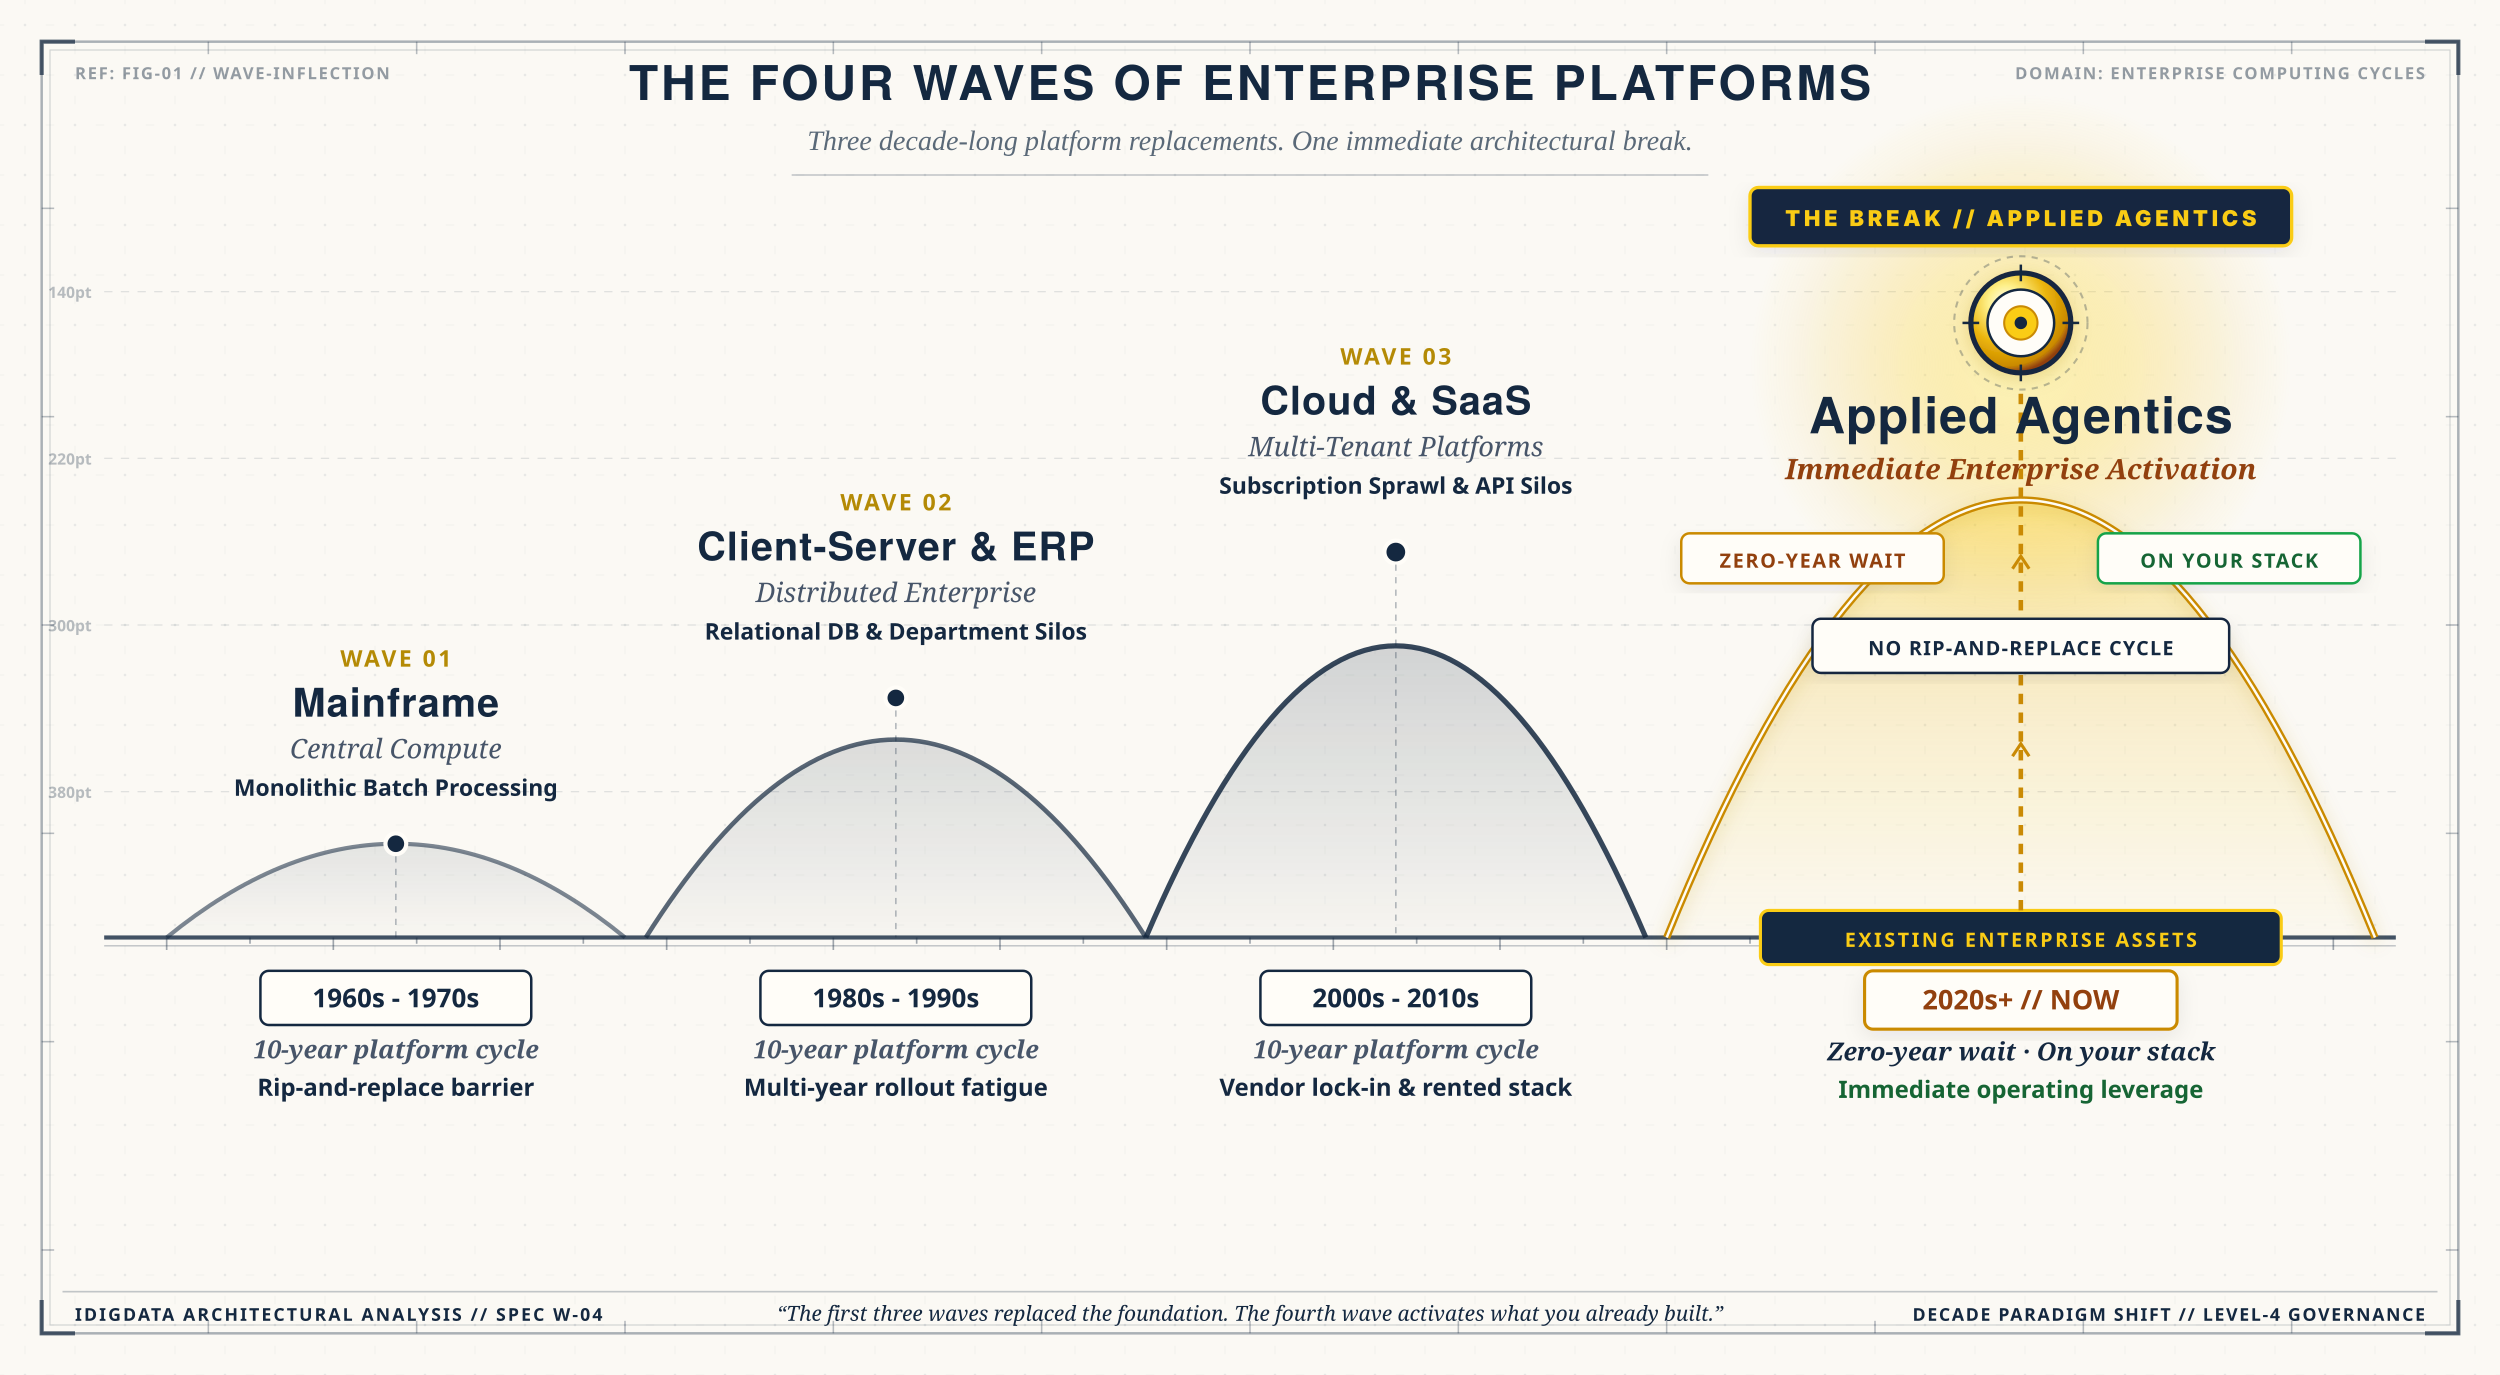
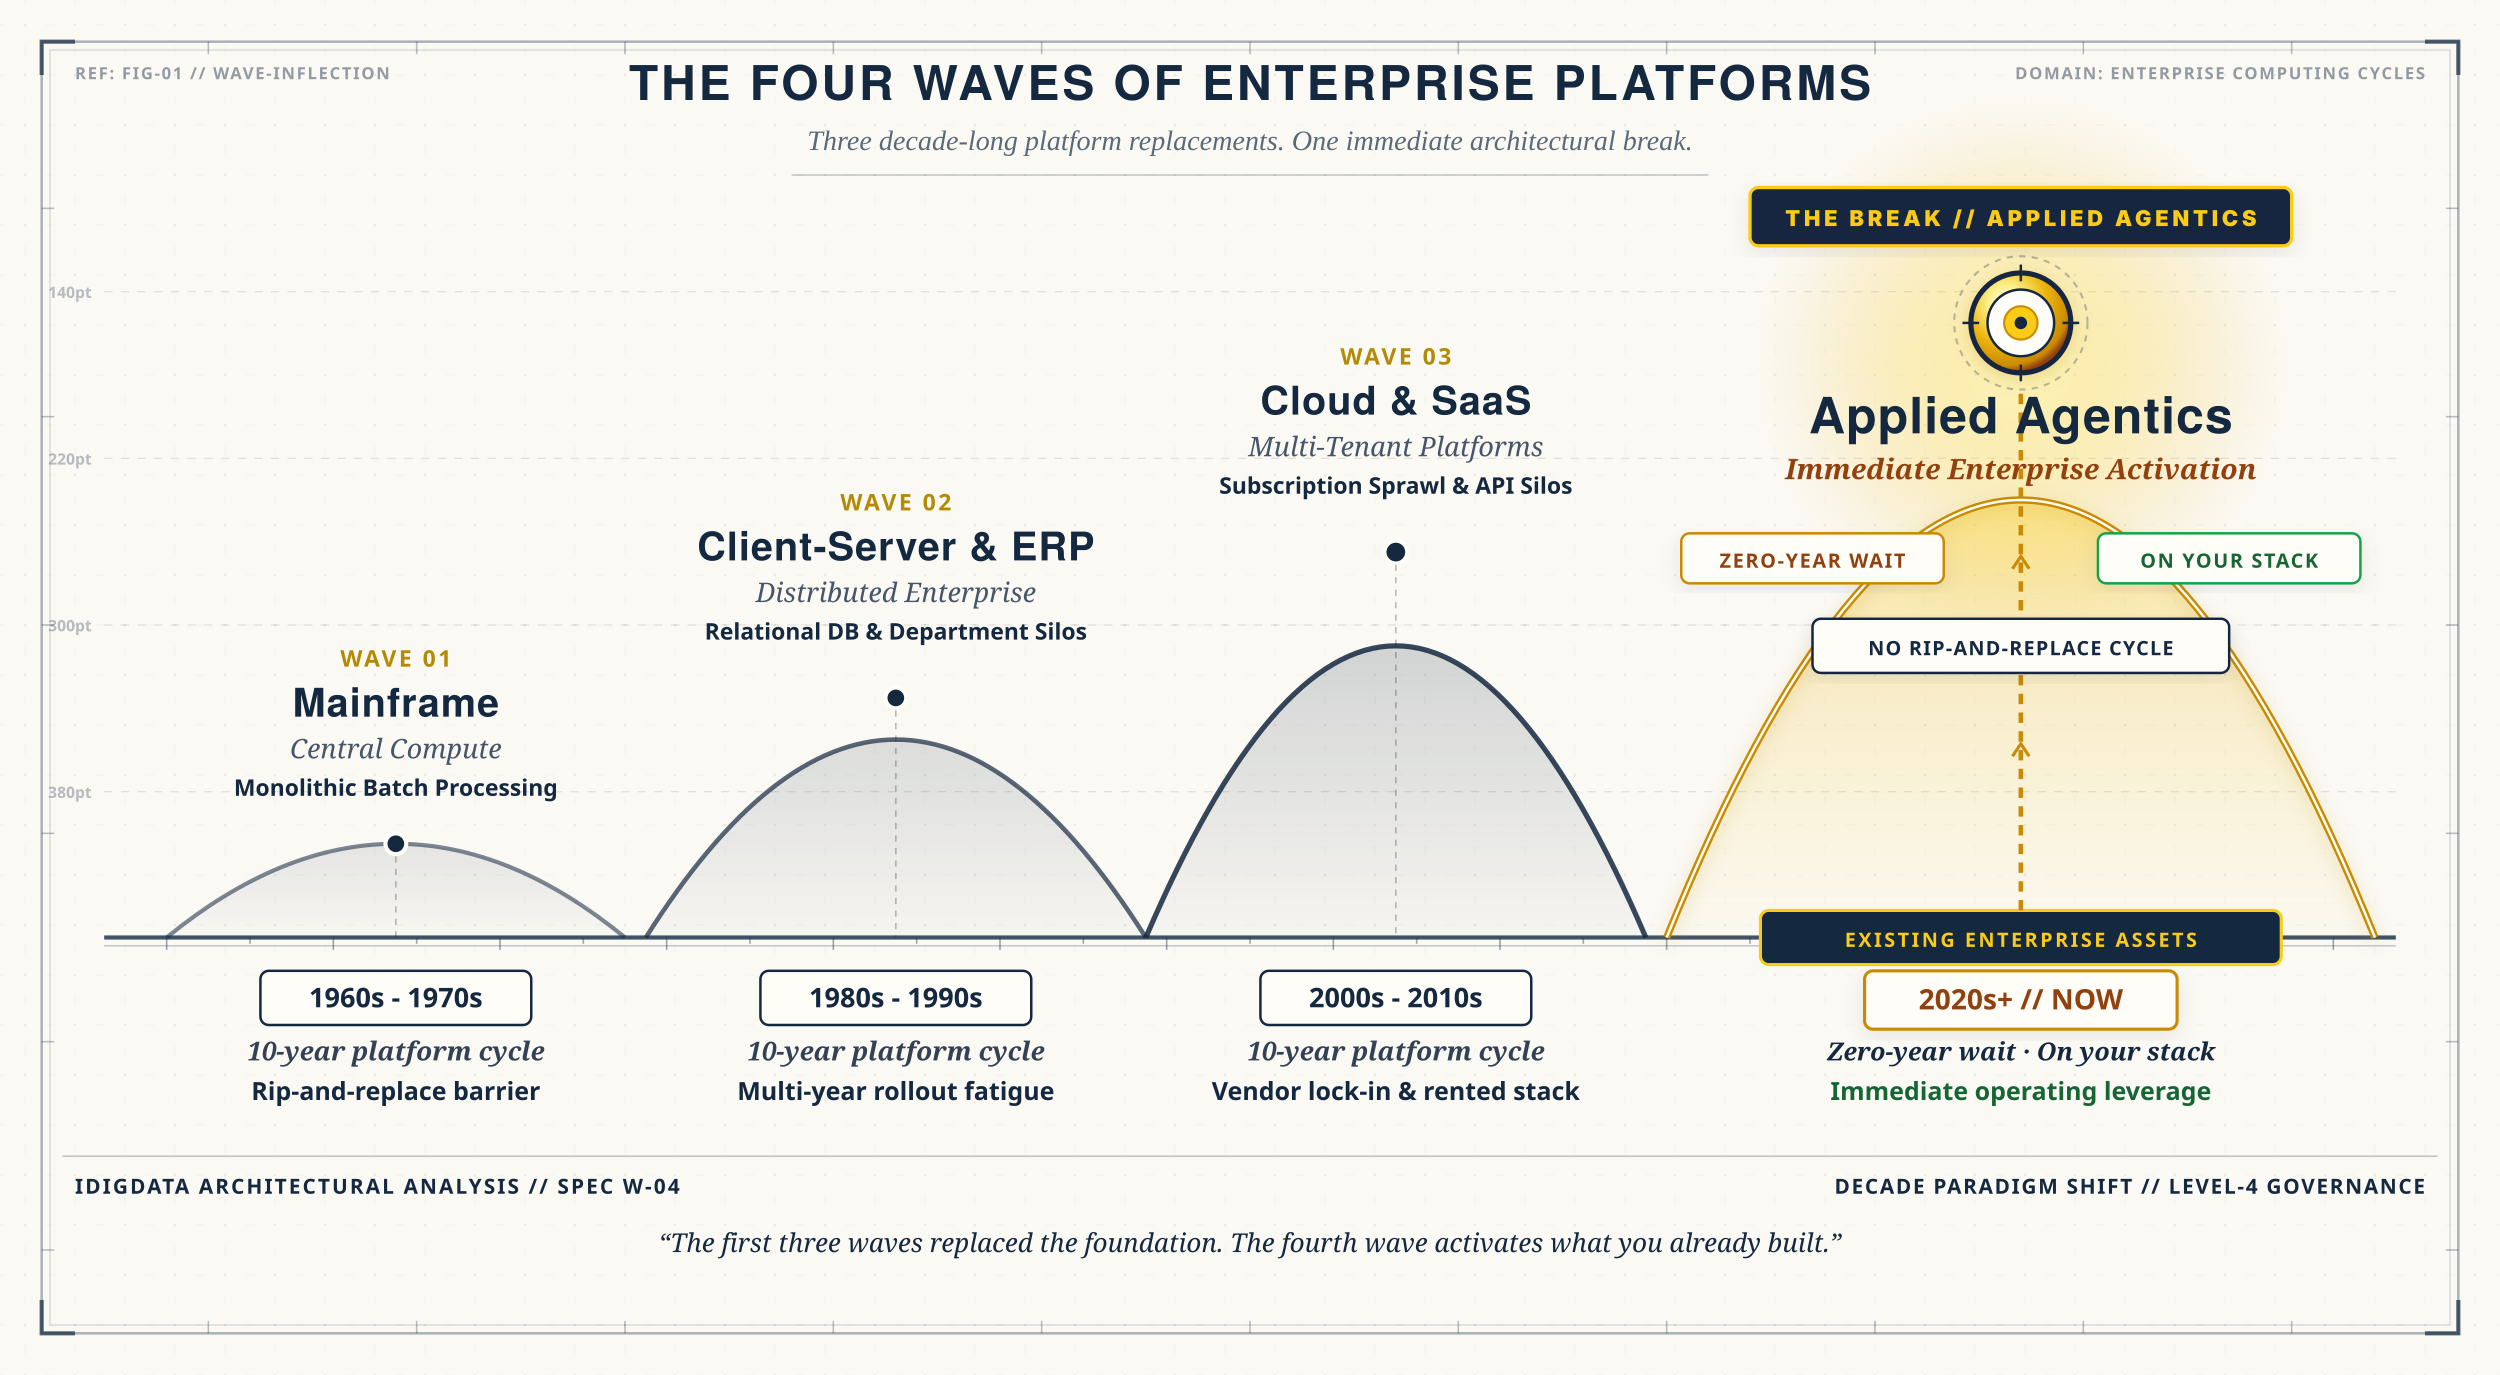
<svg xmlns="http://www.w3.org/2000/svg" viewBox="0 0 1200 660" role="img" aria-labelledby="fw-title fw-desc">
  <defs>
    <filter id="soft-shadow" x="-20%" y="-20%" width="140%" height="140%">
      <feDropShadow dx="0" dy="3" stdDeviation="5" flood-color="#142840" flood-opacity="0.08" />
    </filter>
    <filter id="gold-glow" x="-30%" y="-30%" width="160%" height="160%">
      <feDropShadow dx="0" dy="0" stdDeviation="8" flood-color="#EAB308" flood-opacity="0.4" />
      <feDropShadow dx="0" dy="2" stdDeviation="4" flood-color="#B48A05" flood-opacity="0.25" />
    </filter>
    <pattern id="fw-grid" patternUnits="userSpaceOnUse" width="24" height="24">
      <circle cx="12" cy="12" r="0.65" fill="#142840" fill-opacity="0.08" />
      <path d="M 0 12 L 2 12 M 22 12 L 24 12 M 12 0 L 12 2 M 12 22 L 12 24" stroke="#142840" stroke-width="0.3" stroke-opacity="0.06" />
    </pattern>
    <linearGradient id="wave1-grad" x1="0%" y1="0%" x2="0%" y2="100%">
      <stop offset="0%" stop-color="#142840" stop-opacity="0.10" />
      <stop offset="100%" stop-color="#142840" stop-opacity="0.01" />
    </linearGradient>
    <linearGradient id="wave2-grad" x1="0%" y1="0%" x2="0%" y2="100%">
      <stop offset="0%" stop-color="#142840" stop-opacity="0.14" />
      <stop offset="100%" stop-color="#142840" stop-opacity="0.02" />
    </linearGradient>
    <linearGradient id="wave3-grad" x1="0%" y1="0%" x2="0%" y2="100%">
      <stop offset="0%" stop-color="#142840" stop-opacity="0.18" />
      <stop offset="100%" stop-color="#142840" stop-opacity="0.02" />
    </linearGradient>
    <linearGradient id="wave4-gold-grad" x1="0%" y1="0%" x2="0%" y2="100%">
      <stop offset="0%" stop-color="#FACC15" stop-opacity="0.38" />
      <stop offset="50%" stop-color="#EAB308" stop-opacity="0.16" />
      <stop offset="100%" stop-color="#FACC15" stop-opacity="0.02" />
    </linearGradient>
    <radialGradient id="reactor-glow" cx="50%" cy="50%" r="50%">
      <stop offset="0%" stop-color="#FEF08A" stop-opacity="0.55" />
      <stop offset="45%" stop-color="#FACC15" stop-opacity="0.25" />
      <stop offset="80%" stop-color="#EAB308" stop-opacity="0.08" />
      <stop offset="100%" stop-color="#FACC15" stop-opacity="0" />
    </radialGradient>
    <radialGradient id="gold-core-metal" cx="35%" cy="30%" r="70%">
      <stop offset="0%" stop-color="#FFFDF5" />
      <stop offset="25%" stop-color="#FEF08A" />
      <stop offset="60%" stop-color="#EAB308" />
      <stop offset="90%" stop-color="#CA8A04" />
      <stop offset="100%" stop-color="#92400E" />
    </radialGradient>
  </defs>
  <rect width="1200" height="660" fill="#FBF9F4" />
  <rect width="1200" height="660" fill="url(#fw-grid)" />
  <rect x="20" y="20" width="1160" height="620" fill="none" stroke="#142840" stroke-width="1.2" stroke-opacity="0.35" />
  <rect x="24" y="24" width="1152" height="612" fill="none" stroke="#142840" stroke-width="0.5" stroke-opacity="0.2" />
  <path d="M 36 20 L 20 20 L 20 36" fill="none" stroke="#142840" stroke-width="2" stroke-opacity="0.7" />
  <path d="M 1164 20 L 1180 20 L 1180 36" fill="none" stroke="#142840" stroke-width="2" stroke-opacity="0.7" />
  <path d="M 36 640 L 20 640 L 20 624" fill="none" stroke="#142840" stroke-width="2" stroke-opacity="0.7" />
  <path d="M 1164 640 L 1180 640 L 1180 624" fill="none" stroke="#142840" stroke-width="2" stroke-opacity="0.7" />
  <line x1="100" y1="20" x2="100" y2="26" stroke="#142840" stroke-width="0.75" stroke-opacity="0.3" />
  <line x1="100" y1="634" x2="100" y2="640" stroke="#142840" stroke-width="0.75" stroke-opacity="0.3" />
  <line x1="200" y1="20" x2="200" y2="26" stroke="#142840" stroke-width="0.75" stroke-opacity="0.3" />
  <line x1="200" y1="634" x2="200" y2="640" stroke="#142840" stroke-width="0.75" stroke-opacity="0.3" />
  <line x1="300" y1="20" x2="300" y2="26" stroke="#142840" stroke-width="0.75" stroke-opacity="0.3" />
  <line x1="300" y1="634" x2="300" y2="640" stroke="#142840" stroke-width="0.75" stroke-opacity="0.3" />
  <line x1="400" y1="20" x2="400" y2="26" stroke="#142840" stroke-width="0.75" stroke-opacity="0.3" />
  <line x1="400" y1="634" x2="400" y2="640" stroke="#142840" stroke-width="0.75" stroke-opacity="0.3" />
  <line x1="500" y1="20" x2="500" y2="26" stroke="#142840" stroke-width="0.75" stroke-opacity="0.3" />
  <line x1="500" y1="634" x2="500" y2="640" stroke="#142840" stroke-width="0.75" stroke-opacity="0.3" />
  <line x1="600" y1="20" x2="600" y2="26" stroke="#142840" stroke-width="0.75" stroke-opacity="0.3" />
  <line x1="600" y1="634" x2="600" y2="640" stroke="#142840" stroke-width="0.75" stroke-opacity="0.3" />
  <line x1="700" y1="20" x2="700" y2="26" stroke="#142840" stroke-width="0.75" stroke-opacity="0.3" />
  <line x1="700" y1="634" x2="700" y2="640" stroke="#142840" stroke-width="0.75" stroke-opacity="0.3" />
  <line x1="800" y1="20" x2="800" y2="26" stroke="#142840" stroke-width="0.75" stroke-opacity="0.3" />
  <line x1="800" y1="634" x2="800" y2="640" stroke="#142840" stroke-width="0.75" stroke-opacity="0.3" />
  <line x1="900" y1="20" x2="900" y2="26" stroke="#142840" stroke-width="0.75" stroke-opacity="0.3" />
  <line x1="900" y1="634" x2="900" y2="640" stroke="#142840" stroke-width="0.75" stroke-opacity="0.3" />
  <line x1="1000" y1="20" x2="1000" y2="26" stroke="#142840" stroke-width="0.75" stroke-opacity="0.3" />
  <line x1="1000" y1="634" x2="1000" y2="640" stroke="#142840" stroke-width="0.75" stroke-opacity="0.3" />
  <line x1="1100" y1="20" x2="1100" y2="26" stroke="#142840" stroke-width="0.75" stroke-opacity="0.3" />
  <line x1="1100" y1="634" x2="1100" y2="640" stroke="#142840" stroke-width="0.75" stroke-opacity="0.3" />
  <line x1="20" y1="100" x2="26" y2="100" stroke="#142840" stroke-width="0.75" stroke-opacity="0.3" />
  <line x1="1174" y1="100" x2="1180" y2="100" stroke="#142840" stroke-width="0.75" stroke-opacity="0.3" />
  <line x1="20" y1="200" x2="26" y2="200" stroke="#142840" stroke-width="0.75" stroke-opacity="0.3" />
  <line x1="1174" y1="200" x2="1180" y2="200" stroke="#142840" stroke-width="0.75" stroke-opacity="0.3" />
  <line x1="20" y1="300" x2="26" y2="300" stroke="#142840" stroke-width="0.75" stroke-opacity="0.3" />
  <line x1="1174" y1="300" x2="1180" y2="300" stroke="#142840" stroke-width="0.75" stroke-opacity="0.3" />
  <line x1="20" y1="400" x2="26" y2="400" stroke="#142840" stroke-width="0.75" stroke-opacity="0.3" />
  <line x1="1174" y1="400" x2="1180" y2="400" stroke="#142840" stroke-width="0.75" stroke-opacity="0.3" />
  <line x1="20" y1="500" x2="26" y2="500" stroke="#142840" stroke-width="0.75" stroke-opacity="0.3" />
  <line x1="1174" y1="500" x2="1180" y2="500" stroke="#142840" stroke-width="0.75" stroke-opacity="0.3" />
  <line x1="20" y1="600" x2="26" y2="600" stroke="#142840" stroke-width="0.75" stroke-opacity="0.3" />
  <line x1="1174" y1="600" x2="1180" y2="600" stroke="#142840" stroke-width="0.75" stroke-opacity="0.3" />
  <g font-family="system-ui, sans-serif" font-size="8" font-weight="800" fill="#142840" fill-opacity="0.45" letter-spacing="0.8">
    <text x="36" y="38">REF: FIG-01 // WAVE-INFLECTION</text>
    <text x="1164" y="38" text-anchor="end">DOMAIN: ENTERPRISE COMPUTING CYCLES</text>
  </g>
  <g transform="translate(600, 48)" text-anchor="middle">
    <text y="0" font-family="'Helvetica Neue', 'Arial Black', Impact, sans-serif" font-size="23" font-weight="900" fill="#142840" letter-spacing="1.4">THE FOUR WAVES OF ENTERPRISE PLATFORMS</text>
    <text y="24" font-family="Georgia, 'Times New Roman', serif" font-size="13.5" font-style="italic" fill="#5A6978">Three decade-long platform replacements. One immediate architectural break.</text>
    <line x1="-220" y1="36" x2="220" y2="36" stroke="#142840" stroke-width="0.75" stroke-opacity="0.25" />
  </g>
  <line x1="50" y1="140" x2="1150" y2="140" stroke="#142840" stroke-width="0.6" stroke-dasharray="4 4" stroke-opacity="0.12" />
  <text x="44" y="143" text-anchor="end" font-family="system-ui, sans-serif" font-size="7.5" font-weight="700" fill="#142840" fill-opacity="0.3">140pt</text>
  <line x1="50" y1="220" x2="1150" y2="220" stroke="#142840" stroke-width="0.6" stroke-dasharray="4 4" stroke-opacity="0.12" />
  <text x="44" y="223" text-anchor="end" font-family="system-ui, sans-serif" font-size="7.5" font-weight="700" fill="#142840" fill-opacity="0.3">220pt</text>
  <line x1="50" y1="300" x2="1150" y2="300" stroke="#142840" stroke-width="0.6" stroke-dasharray="4 4" stroke-opacity="0.12" />
  <text x="44" y="303" text-anchor="end" font-family="system-ui, sans-serif" font-size="7.5" font-weight="700" fill="#142840" fill-opacity="0.3">300pt</text>
  <line x1="50" y1="380" x2="1150" y2="380" stroke="#142840" stroke-width="0.6" stroke-dasharray="4 4" stroke-opacity="0.12" />
  <text x="44" y="383" text-anchor="end" font-family="system-ui, sans-serif" font-size="7.5" font-weight="700" fill="#142840" fill-opacity="0.3">380pt</text>
  <line x1="50" y1="450" x2="1150" y2="450" stroke="#142840" stroke-width="2" stroke-opacity="0.8" />
  <line x1="50" y1="454" x2="1150" y2="454" stroke="#142840" stroke-width="0.6" stroke-opacity="0.3" />
  <line x1="80" y1="450" x2="80" y2="456" stroke="#142840" stroke-width="0.8" stroke-opacity="0.4" />
  <line x1="120" y1="450" x2="120" y2="453" stroke="#142840" stroke-width="0.8" stroke-opacity="0.4" />
  <line x1="160" y1="450" x2="160" y2="456" stroke="#142840" stroke-width="0.8" stroke-opacity="0.4" />
  <line x1="200" y1="450" x2="200" y2="453" stroke="#142840" stroke-width="0.8" stroke-opacity="0.4" />
  <line x1="240" y1="450" x2="240" y2="456" stroke="#142840" stroke-width="0.8" stroke-opacity="0.4" />
  <line x1="280" y1="450" x2="280" y2="453" stroke="#142840" stroke-width="0.8" stroke-opacity="0.4" />
  <line x1="320" y1="450" x2="320" y2="456" stroke="#142840" stroke-width="0.8" stroke-opacity="0.4" />
  <line x1="360" y1="450" x2="360" y2="453" stroke="#142840" stroke-width="0.8" stroke-opacity="0.4" />
  <line x1="400" y1="450" x2="400" y2="456" stroke="#142840" stroke-width="0.8" stroke-opacity="0.4" />
  <line x1="440" y1="450" x2="440" y2="453" stroke="#142840" stroke-width="0.8" stroke-opacity="0.4" />
  <line x1="480" y1="450" x2="480" y2="456" stroke="#142840" stroke-width="0.8" stroke-opacity="0.4" />
  <line x1="520" y1="450" x2="520" y2="453" stroke="#142840" stroke-width="0.8" stroke-opacity="0.4" />
  <line x1="560" y1="450" x2="560" y2="456" stroke="#142840" stroke-width="0.8" stroke-opacity="0.4" />
  <line x1="600" y1="450" x2="600" y2="453" stroke="#142840" stroke-width="0.8" stroke-opacity="0.4" />
  <line x1="640" y1="450" x2="640" y2="456" stroke="#142840" stroke-width="0.8" stroke-opacity="0.4" />
  <line x1="680" y1="450" x2="680" y2="453" stroke="#142840" stroke-width="0.8" stroke-opacity="0.4" />
  <line x1="720" y1="450" x2="720" y2="456" stroke="#142840" stroke-width="0.8" stroke-opacity="0.4" />
  <line x1="760" y1="450" x2="760" y2="453" stroke="#142840" stroke-width="0.8" stroke-opacity="0.4" />
  <line x1="800" y1="450" x2="800" y2="456" stroke="#142840" stroke-width="0.8" stroke-opacity="0.4" />
  <line x1="840" y1="450" x2="840" y2="453" stroke="#142840" stroke-width="0.8" stroke-opacity="0.4" />
  <line x1="880" y1="450" x2="880" y2="456" stroke="#142840" stroke-width="0.8" stroke-opacity="0.4" />
  <line x1="920" y1="450" x2="920" y2="453" stroke="#142840" stroke-width="0.8" stroke-opacity="0.4" />
  <line x1="960" y1="450" x2="960" y2="456" stroke="#142840" stroke-width="0.8" stroke-opacity="0.4" />
  <line x1="1000" y1="450" x2="1000" y2="453" stroke="#142840" stroke-width="0.8" stroke-opacity="0.4" />
  <line x1="1040" y1="450" x2="1040" y2="456" stroke="#142840" stroke-width="0.8" stroke-opacity="0.4" />
  <line x1="1080" y1="450" x2="1080" y2="453" stroke="#142840" stroke-width="0.8" stroke-opacity="0.4" />
  <line x1="1120" y1="450" x2="1120" y2="456" stroke="#142840" stroke-width="0.8" stroke-opacity="0.4" />
  <g id="wave-01">
    <path d="M 80 450 Q 190 360, 300 450 Z" fill="url(#wave1-grad)" />
    <path d="M 80 450 Q 190 360, 300 450" fill="none" stroke="#142840" stroke-width="2" stroke-opacity="0.55" />
    <circle cx="190" cy="405" r="5" fill="#142840" stroke="#FFFDF8" stroke-width="2" />
    <line x1="190" y1="405" x2="190" y2="450" stroke="#142840" stroke-width="0.8" stroke-dasharray="3 3" stroke-opacity="0.3" />
    <text x="190" y="320" text-anchor="middle" font-family="system-ui, sans-serif" font-size="11" font-weight="800" fill="#B48A05" letter-spacing="1.2">WAVE 01</text>
    <text x="190" y="344" text-anchor="middle" font-family="'Helvetica Neue', sans-serif" font-size="19" font-weight="900" fill="#142840" letter-spacing="0.5">Mainframe</text>
    <text x="190" y="364" text-anchor="middle" font-family="Georgia, serif" font-size="13" font-style="italic" fill="#475569">Central Compute</text>
    <text x="190" y="382" text-anchor="middle" font-family="system-ui, sans-serif" font-size="11" font-weight="700" fill="#142840">Monolithic Batch Processing</text>
    <g transform="translate(190, 466)" text-anchor="middle">
      <rect x="-65" y="0" width="130" height="26" rx="4" fill="#FFFDF8" stroke="#142840" stroke-width="1.2" />
-       <text y="17.5" font-family="system-ui, sans-serif" font-size="12.5" font-weight="800" fill="#142840">1960s - 1970s</text>
-       <text y="42" font-family="Georgia, serif" font-size="12" font-style="italic" font-weight="600" fill="#475569">10-year platform cycle</text>
-       <text y="60" font-family="system-ui, sans-serif" font-size="11.5" font-weight="800" fill="#142840">Rip-and-replace barrier</text>
+       <text y="17.5" font-family="system-ui, sans-serif" font-size="13" font-weight="800" fill="#142840">1960s - 1970s</text>
+       <text y="43" font-family="Georgia, serif" font-size="12.5" font-style="italic" font-weight="600" fill="#334155">10-year platform cycle</text>
+       <text y="62" font-family="system-ui, sans-serif" font-size="12" font-weight="800" fill="#142840">Rip-and-replace barrier</text>
    </g>
  </g>
  <g id="wave-02">
    <path d="M 310 450 Q 430 260, 550 450 Z" fill="url(#wave2-grad)" />
    <path d="M 310 450 Q 430 260, 550 450" fill="none" stroke="#142840" stroke-width="2.2" stroke-opacity="0.7" />
    <circle cx="430" cy="335" r="5" fill="#142840" stroke="#FFFDF8" stroke-width="2" />
    <line x1="430" y1="335" x2="430" y2="450" stroke="#142840" stroke-width="0.8" stroke-dasharray="3 3" stroke-opacity="0.3" />
    <text x="430" y="245" text-anchor="middle" font-family="system-ui, sans-serif" font-size="11" font-weight="800" fill="#B48A05" letter-spacing="1.2">WAVE 02</text>
    <text x="430" y="269" text-anchor="middle" font-family="'Helvetica Neue', sans-serif" font-size="19" font-weight="900" fill="#142840" letter-spacing="0.5">Client-Server &amp; ERP</text>
    <text x="430" y="289" text-anchor="middle" font-family="Georgia, serif" font-size="13" font-style="italic" fill="#475569">Distributed Enterprise</text>
    <text x="430" y="307" text-anchor="middle" font-family="system-ui, sans-serif" font-size="11" font-weight="700" fill="#142840">Relational DB &amp; Department Silos</text>
    <g transform="translate(430, 466)" text-anchor="middle">
      <rect x="-65" y="0" width="130" height="26" rx="4" fill="#FFFDF8" stroke="#142840" stroke-width="1.2" />
-       <text y="17.5" font-family="system-ui, sans-serif" font-size="12.5" font-weight="800" fill="#142840">1980s - 1990s</text>
-       <text y="42" font-family="Georgia, serif" font-size="12" font-style="italic" font-weight="600" fill="#475569">10-year platform cycle</text>
-       <text y="60" font-family="system-ui, sans-serif" font-size="11.5" font-weight="800" fill="#142840">Multi-year rollout fatigue</text>
+       <text y="17.5" font-family="system-ui, sans-serif" font-size="13" font-weight="800" fill="#142840">1980s - 1990s</text>
+       <text y="43" font-family="Georgia, serif" font-size="12.5" font-style="italic" font-weight="600" fill="#334155">10-year platform cycle</text>
+       <text y="62" font-family="system-ui, sans-serif" font-size="12" font-weight="800" fill="#142840">Multi-year rollout fatigue</text>
    </g>
  </g>
  <g id="wave-03">
    <path d="M 550 450 Q 670 170, 790 450 Z" fill="url(#wave3-grad)" />
    <path d="M 550 450 Q 670 170, 790 450" fill="none" stroke="#142840" stroke-width="2.5" stroke-opacity="0.85" />
    <circle cx="670" cy="265" r="5.5" fill="#142840" stroke="#FFFDF8" stroke-width="2" />
    <line x1="670" y1="265" x2="670" y2="450" stroke="#142840" stroke-width="0.8" stroke-dasharray="3 3" stroke-opacity="0.3" />
    <text x="670" y="175" text-anchor="middle" font-family="system-ui, sans-serif" font-size="11" font-weight="800" fill="#B48A05" letter-spacing="1.2">WAVE 03</text>
    <text x="670" y="199" text-anchor="middle" font-family="'Helvetica Neue', sans-serif" font-size="19" font-weight="900" fill="#142840" letter-spacing="0.5">Cloud &amp; SaaS</text>
    <text x="670" y="219" text-anchor="middle" font-family="Georgia, serif" font-size="13" font-style="italic" fill="#475569">Multi-Tenant Platforms</text>
    <text x="670" y="237" text-anchor="middle" font-family="system-ui, sans-serif" font-size="11" font-weight="700" fill="#142840">Subscription Sprawl &amp; API Silos</text>
    <g transform="translate(670, 466)" text-anchor="middle">
      <rect x="-65" y="0" width="130" height="26" rx="4" fill="#FFFDF8" stroke="#142840" stroke-width="1.2" />
-       <text y="17.5" font-family="system-ui, sans-serif" font-size="12.5" font-weight="800" fill="#142840">2000s - 2010s</text>
-       <text y="42" font-family="Georgia, serif" font-size="12" font-style="italic" font-weight="600" fill="#475569">10-year platform cycle</text>
-       <text y="60" font-family="system-ui, sans-serif" font-size="11.5" font-weight="800" fill="#142840">Vendor lock-in &amp; rented stack</text>
+       <text y="17.5" font-family="system-ui, sans-serif" font-size="13" font-weight="800" fill="#142840">2000s - 2010s</text>
+       <text y="43" font-family="Georgia, serif" font-size="12.5" font-style="italic" font-weight="600" fill="#334155">10-year platform cycle</text>
+       <text y="62" font-family="system-ui, sans-serif" font-size="12" font-weight="800" fill="#142840">Vendor lock-in &amp; rented stack</text>
    </g>
  </g>
  <g id="wave-04">
    <circle cx="970" cy="175" r="130" fill="url(#reactor-glow)" />
    <path d="M 800 450 Q 970 30, 1140 450 Z" fill="url(#wave4-gold-grad)" />
    <path d="M 800 450 Q 970 30, 1140 450" fill="none" stroke="#CA8A04" stroke-width="3.5" filter="url(#gold-glow)" />
    <path d="M 800 450 Q 970 30, 1140 450" fill="none" stroke="#FFFDF5" stroke-width="1.2" />
    <g transform="translate(970, 450)">
      <rect x="-125" y="-13" width="250" height="26" rx="4" fill="#142840" stroke="#FACC15" stroke-width="1.5" />
      <text y="4.5" text-anchor="middle" font-family="system-ui, sans-serif" font-size="9.5" font-weight="900" fill="#FACC15" letter-spacing="1.2">EXISTING ENTERPRISE ASSETS</text>
    </g>
    <line x1="970" y1="437" x2="970" y2="185" stroke="#CA8A04" stroke-width="2.2" stroke-dasharray="5 4" />
    <g transform="translate(970, 360)" stroke="#CA8A04" stroke-width="1.5" fill="none">
      <path d="M -4 3 L 0 -3 L 4 3" />
    </g>
    <g transform="translate(970, 270)" stroke="#CA8A04" stroke-width="1.5" fill="none">
      <path d="M -4 3 L 0 -3 L 4 3" />
    </g>
    <g transform="translate(970, 155)">
      <circle cx="0" cy="0" r="32" fill="none" stroke="#142840" stroke-width="1" stroke-dasharray="3 3" stroke-opacity="0.3" />
      <circle cx="0" cy="0" r="24" fill="url(#gold-core-metal)" stroke="#142840" stroke-width="2.5" filter="url(#gold-glow)" />
      <circle cx="0" cy="0" r="16" fill="#FFFDF8" stroke="#142840" stroke-width="1.2" />
      <circle cx="0" cy="0" r="8" fill="#FACC15" stroke="#CA8A04" stroke-width="1" />
      <circle cx="0" cy="0" r="3" fill="#142840" />
      <line x1="-28" y1="0" x2="-20" y2="0" stroke="#142840" stroke-width="1.2" />
      <line x1="20" y1="0" x2="28" y2="0" stroke="#142840" stroke-width="1.2" />
      <line x1="0" y1="-28" x2="0" y2="-20" stroke="#142840" stroke-width="1.2" />
      <line x1="0" y1="20" x2="0" y2="28" stroke="#142840" stroke-width="1.2" />
    </g>
    <g transform="translate(970, 104)">
      <rect x="-130" y="-14" width="260" height="28" rx="4" fill="#142840" stroke="#FACC15" stroke-width="1.6" filter="url(#soft-shadow)" />
      <text y="4.5" text-anchor="middle" font-family="system-ui, -apple-system, sans-serif" font-size="10.5" font-weight="900" fill="#FACC15" letter-spacing="1.8">THE BREAK // APPLIED AGENTICS</text>
    </g>
    <text x="970" y="208" text-anchor="middle" font-family="'Helvetica Neue', 'Arial Black', sans-serif" font-size="24" font-weight="900" fill="#142840" letter-spacing="0.5">Applied Agentics</text>
    <text x="970" y="230" text-anchor="middle" font-family="Georgia, serif" font-size="13.5" font-style="italic" fill="#92400E" font-weight="700">Immediate Enterprise Activation</text>
    <g transform="translate(870, 268)">
      <rect x="-63" y="-12" width="126" height="24" rx="4" fill="#FFFDF8" stroke="#CA8A04" stroke-width="1.2" filter="url(#soft-shadow)" />
      <text y="4.5" text-anchor="middle" font-family="system-ui, sans-serif" font-size="9.5" font-weight="900" fill="#92400E" letter-spacing="0.8">ZERO-YEAR WAIT</text>
    </g>
    <g transform="translate(1070, 268)">
      <rect x="-63" y="-12" width="126" height="24" rx="4" fill="#FFFDF8" stroke="#16A34A" stroke-width="1.2" filter="url(#soft-shadow)" />
      <text y="4.5" text-anchor="middle" font-family="system-ui, sans-serif" font-size="9.5" font-weight="900" fill="#166534" letter-spacing="0.8">ON YOUR STACK</text>
    </g>
    <g transform="translate(970, 310)">
      <rect x="-100" y="-13" width="200" height="26" rx="4" fill="#FFFDF8" stroke="#142840" stroke-width="1.2" filter="url(#soft-shadow)" />
      <text y="4.5" text-anchor="middle" font-family="system-ui, sans-serif" font-size="9.5" font-weight="800" fill="#142840" letter-spacing="0.6">NO RIP-AND-REPLACE CYCLE</text>
    </g>
    <g transform="translate(970, 466)" text-anchor="middle">
      <rect x="-75" y="0" width="150" height="28" rx="4" fill="#FFFDF8" stroke="#CA8A04" stroke-width="1.5" filter="url(#soft-shadow)" />
-       <text y="18.5" font-family="system-ui, sans-serif" font-size="13" font-weight="900" fill="#92400E">2020s+ // NOW</text>
+       <text y="18.5" font-family="system-ui, sans-serif" font-size="13.5" font-weight="900" fill="#92400E">2020s+ // NOW</text>
      <text y="43" font-family="Georgia, serif" font-size="12" font-style="italic" fill="#142840" font-weight="700">Zero-year wait · On your stack</text>
-       <text y="61" font-family="system-ui, sans-serif" font-size="11.5" font-weight="800" fill="#166534">Immediate operating leverage</text>
-     </g>
-   </g>
-   <g transform="translate(0, 620)">
+       <text y="62" font-family="system-ui, sans-serif" font-size="12" font-weight="800" fill="#166534">Immediate operating leverage</text>
+     </g>
+   </g>
+   <g transform="translate(0, 555)">
    <line x1="30" y1="0" x2="1170" y2="0" stroke="#142840" stroke-width="0.8" stroke-opacity="0.25" />
-     <text x="36" y="14" font-family="system-ui, sans-serif" font-size="8.5" font-weight="800" fill="#142840" letter-spacing="1">IDIGDATA ARCHITECTURAL ANALYSIS // SPEC W-04</text>
-     <text x="600" y="14" text-anchor="middle" font-family="Georgia, serif" font-size="10" font-style="italic" fill="#142840">“The first three waves replaced the foundation. The fourth wave activates what you already built.”</text>
-     <text x="1164" y="14" text-anchor="end" font-family="system-ui, sans-serif" font-size="8.5" font-weight="800" fill="#142840" letter-spacing="0.8">DECADE PARADIGM SHIFT // LEVEL-4 GOVERNANCE</text>
+     <text x="36" y="18" font-family="system-ui, sans-serif" font-size="10" font-weight="800" fill="#142840" letter-spacing="1">IDIGDATA ARCHITECTURAL ANALYSIS // SPEC W-04</text>
+     <text x="1164" y="18" text-anchor="end" font-family="system-ui, sans-serif" font-size="10" font-weight="800" fill="#142840" letter-spacing="0.8">DECADE PARADIGM SHIFT // LEVEL-4 GOVERNANCE</text>
+     <text x="600" y="46" text-anchor="middle" font-family="Georgia, serif" font-size="12.5" font-style="italic" fill="#142840">“The first three waves replaced the foundation. The fourth wave activates what you already built.”</text>
  </g>
</svg>
